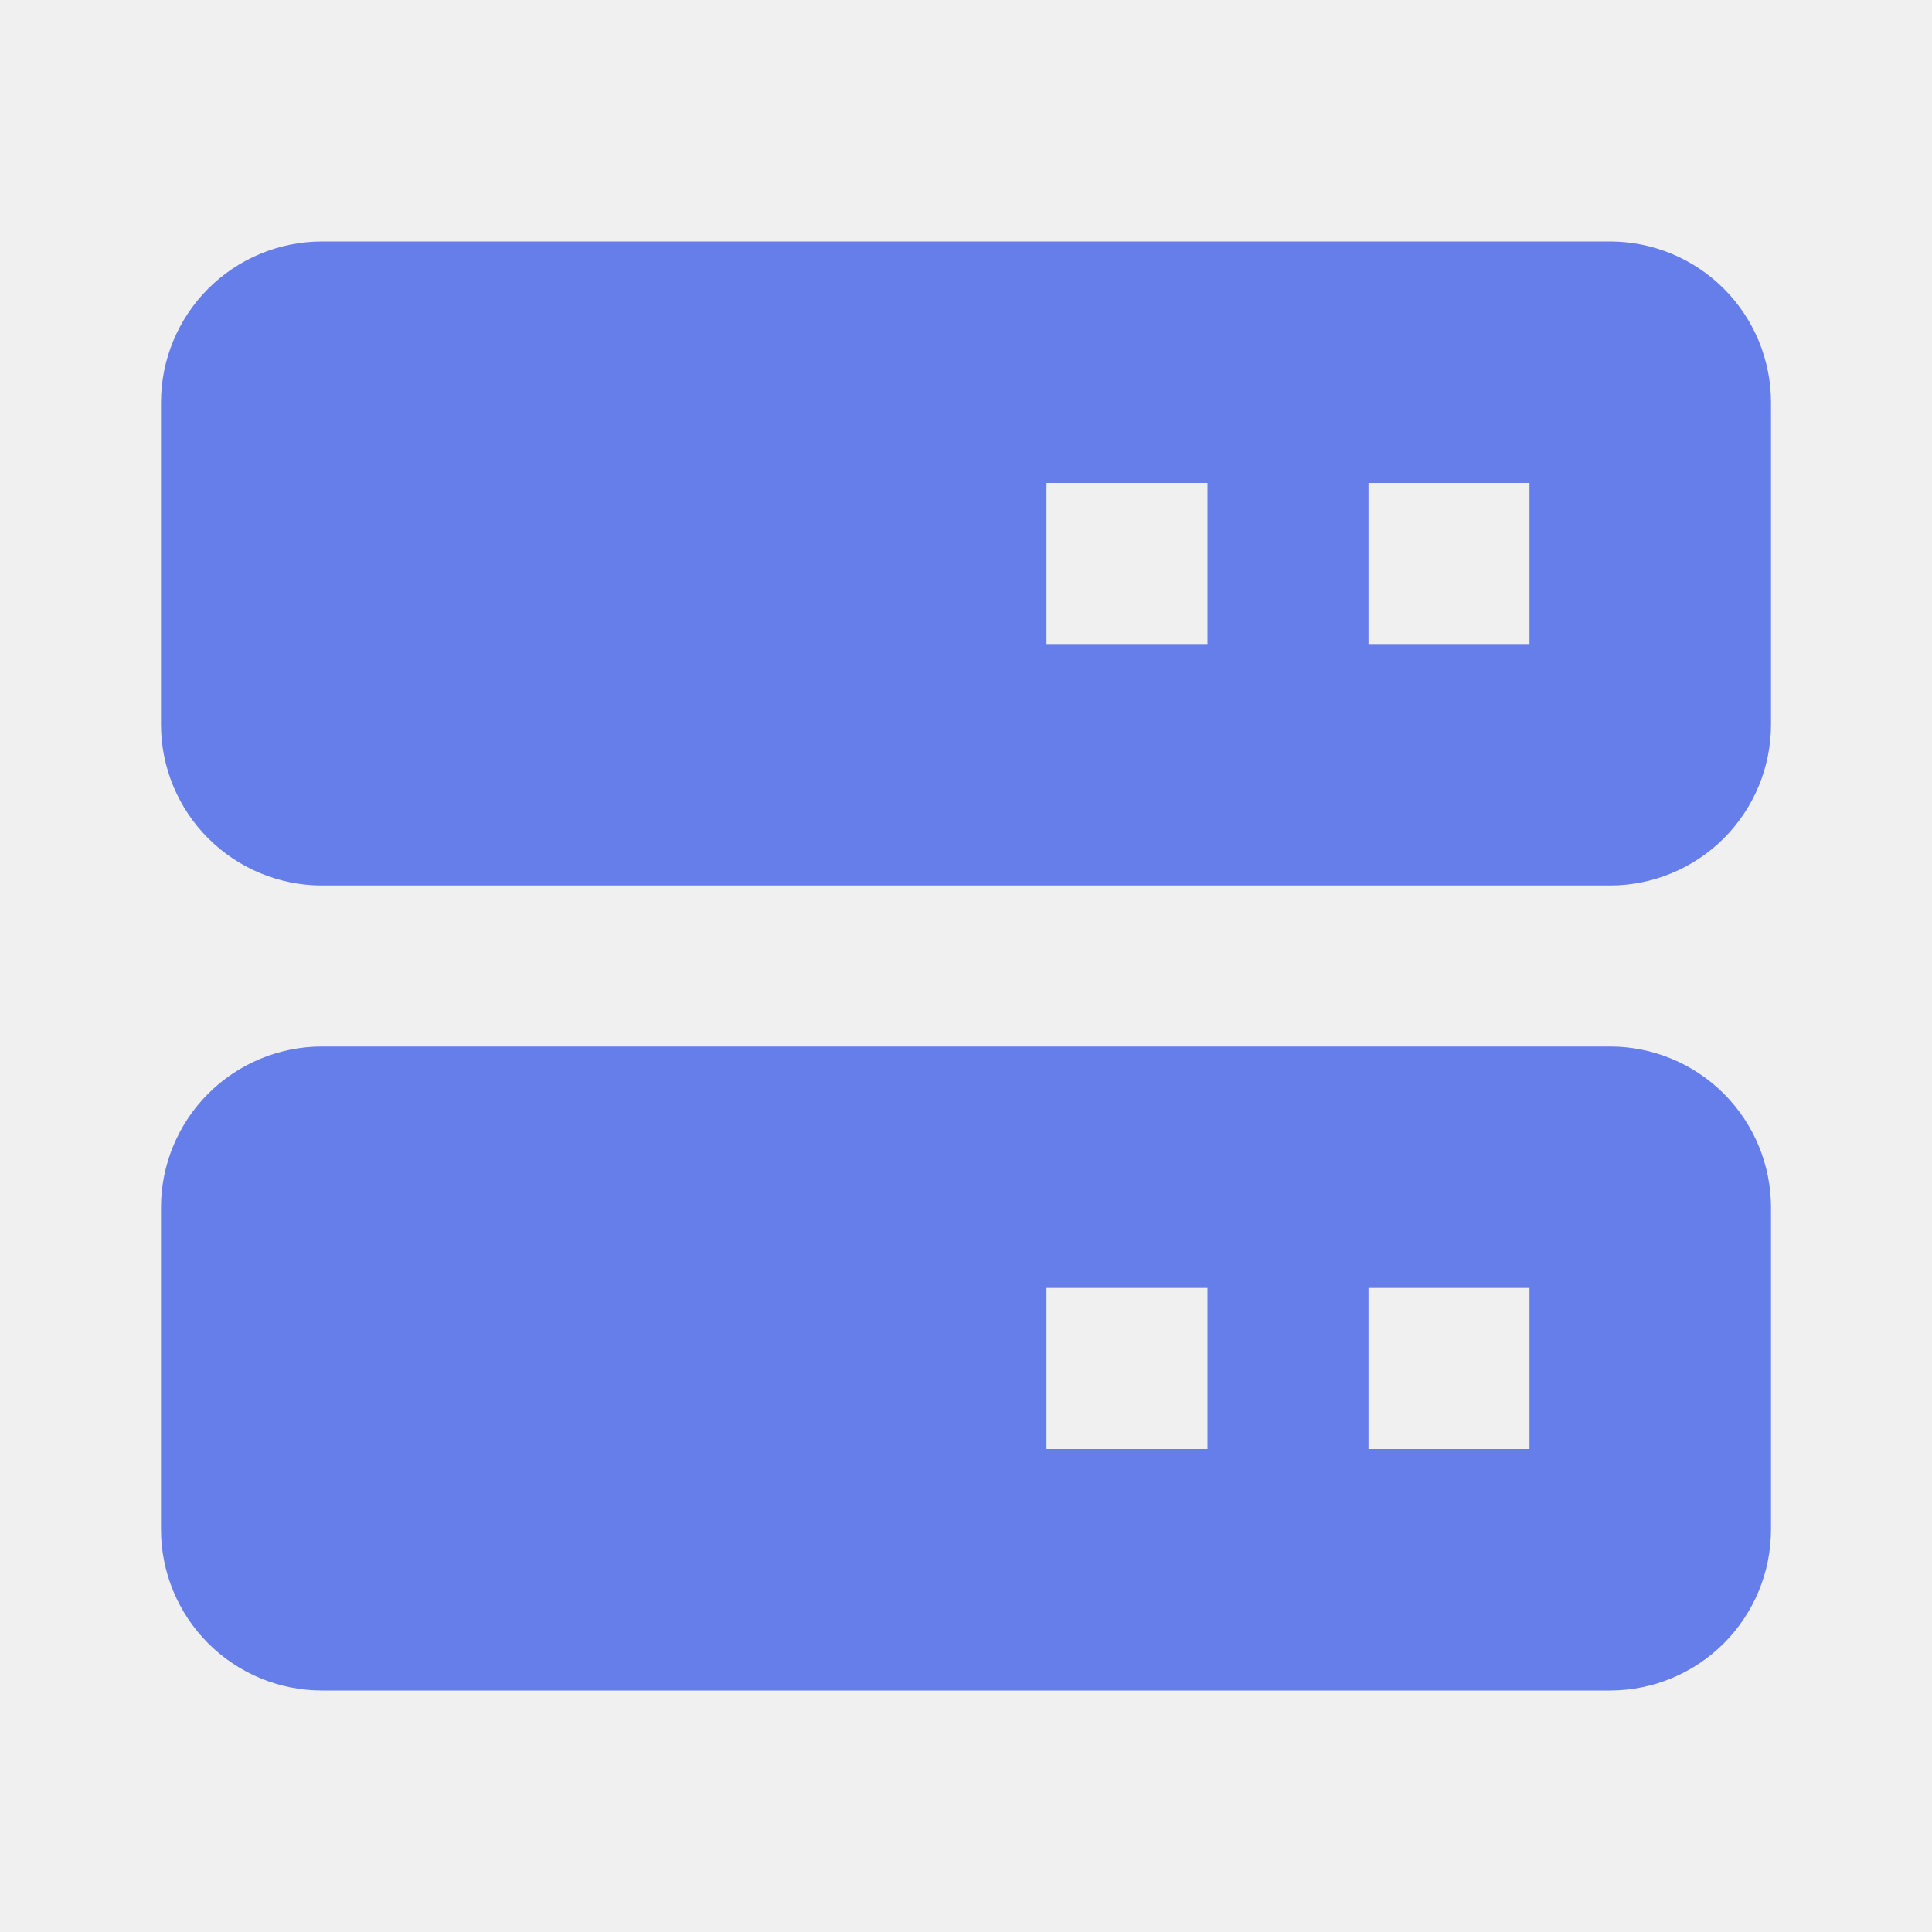
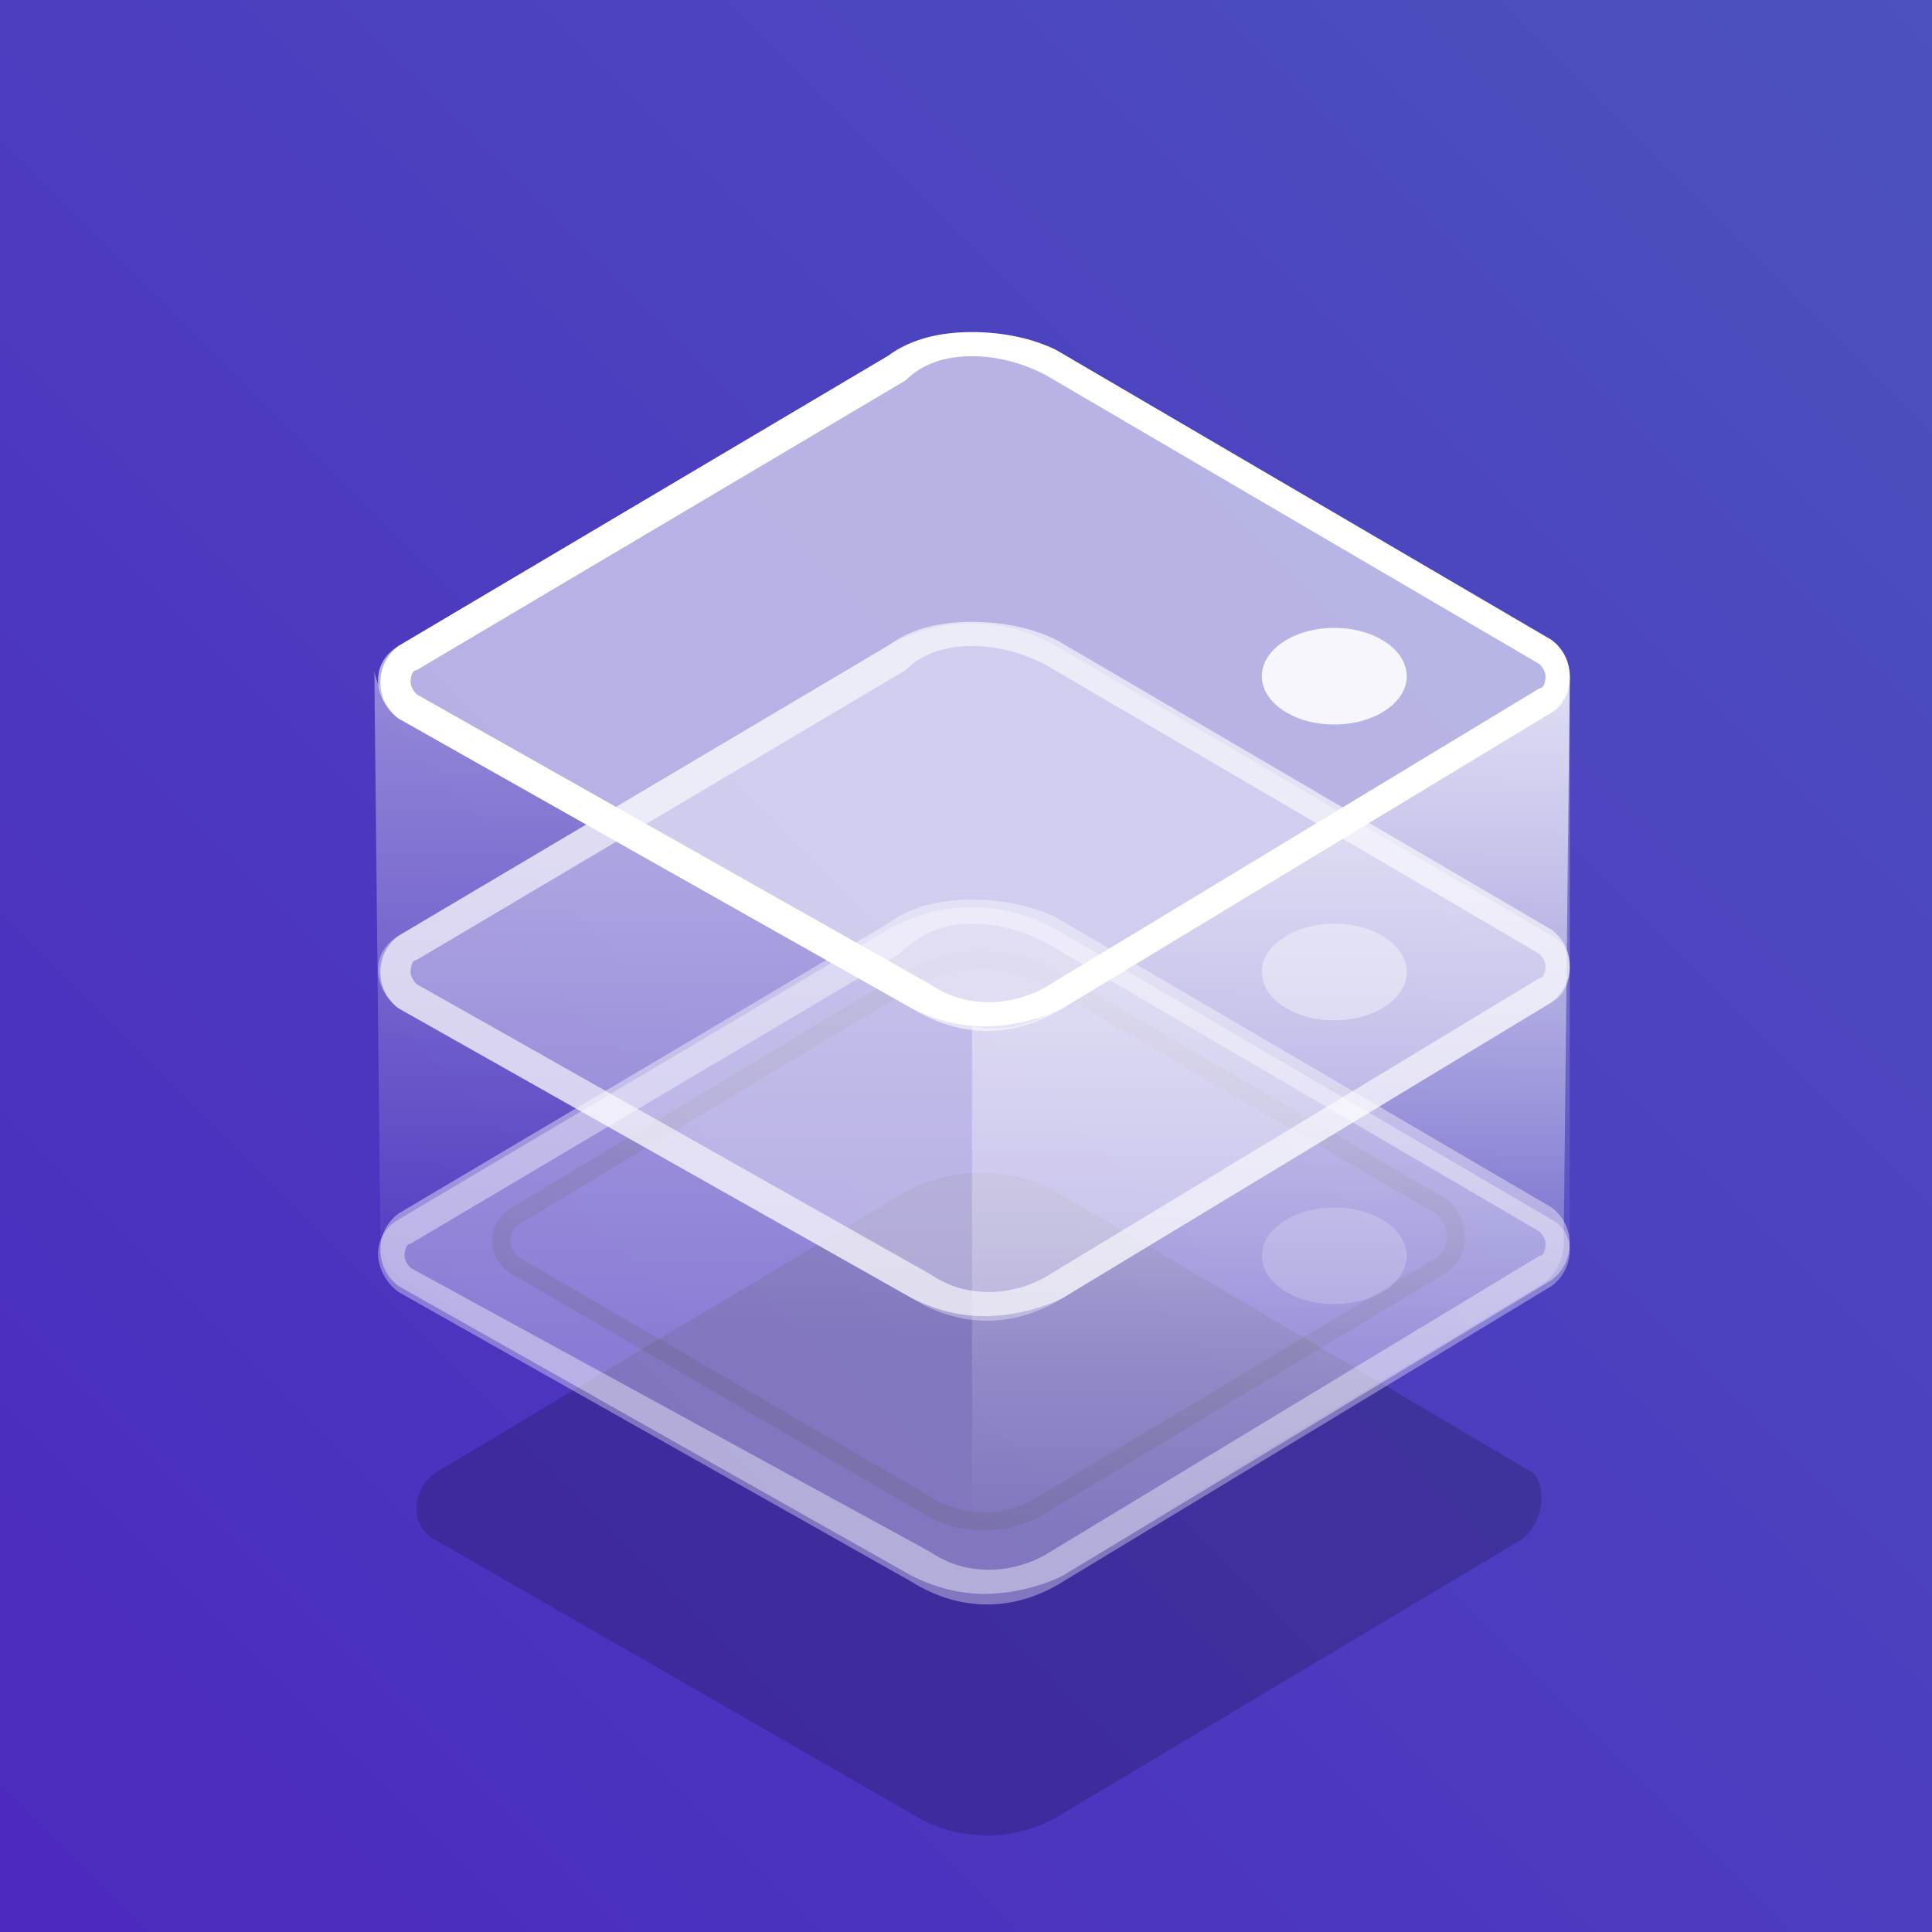
- <svg xmlns="http://www.w3.org/2000/svg" width="24" height="24" viewBox="0 0 24 24" fill="none">
-   <path d="M20 3H4C3.47 3 2.961 3.211 2.586 3.586C2.211 3.961 2 4.47 2 5V9C2 9.53 2.211 10.039 2.586 10.414C2.961 10.789 3.47 11 4 11H20C20.53 11 21.039 10.789 21.414 10.414C21.789 10.039 22 9.53 22 9V5C22 4.47 21.789 3.961 21.414 3.586C21.039 3.211 20.53 3 20 3ZM15 8H13V6H15V8ZM19 8H17V6H19V8ZM20 13H4C3.47 13 2.961 13.211 2.586 13.586C2.211 13.961 2 14.47 2 15V19C2 19.53 2.211 20.039 2.586 20.414C2.961 20.789 3.47 21 4 21H20C20.53 21 21.039 20.789 21.414 20.414C21.789 20.039 22 19.53 22 19V15C22 14.47 21.789 13.961 21.414 13.586C21.039 13.211 20.53 13 20 13ZM15 18H13V16H15V18ZM19 18H17V16H19V18Z" fill="#667EEA" />
+ <svg xmlns="http://www.w3.org/2000/svg" version="1.1" id="Layer_1" x="0px" y="0px" viewBox="0 0 32 32" style="enable-background:new 0 0 32 32;" xml:space="preserve">
+   <style type="text/css">
+ 	.st0{fill:url(#SVGID_1_);}
+ 	.st1{opacity:0.18;fill:none;stroke:#000000;stroke-width:0.3;stroke-miterlimit:10;}
+ 	.st2{opacity:0.18;}
+ 	.st3{opacity:0.35;fill:#FFFFFF;}
+ 	.st4{opacity:0.4;}
+ 	.st5{fill:#FFFFFF;}
+ 	.st6{opacity:0.6;}
+ 	.st7{opacity:0.6;fill:#FFFFFF;}
+ 	.st8{opacity:0.4;fill:url(#SVGID_2_);}
+ 	.st9{opacity:0.7;fill:url(#SVGID_3_);}
+ 	.st10{opacity:0.88;fill:#FFFFFF;}
+ 	.st11{opacity:0.4;fill:#FFFFFF;}
+ 	.st12{opacity:0.2;fill:#FFFFFF;}
+ </style>
+   <linearGradient id="SVGID_1_" gradientUnits="userSpaceOnUse" x1="-9.094947e-13" y1="32" x2="32" y2="1.964651e-12">
+     <stop offset="0" style="stop-color:#4C29BF" />
+     <stop offset="1" style="stop-color:#4C51BF" />
+   </linearGradient>
+   <rect class="st0" width="32" height="32" />
+   <path class="st1" d="M23.8,21l-6.5,3.9c-0.6,0.4-1.4,0.4-2,0L8.6,21c-0.4-0.2-0.4-0.7,0-0.9l6.5-3.9c0.7-0.4,1.6-0.4,2.3,0l6.5,3.8  C24.2,20.3,24.2,20.8,23.8,21z" />
+   <path class="st2" d="M25.2,25.5l-7.7,4.6c-0.7,0.4-1.6,0.4-2.3,0l-8-4.6c-0.4-0.2-0.4-0.8,0-1.1l7.7-4.6c0.8-0.5,1.9-0.5,2.7,0  l7.8,4.6C25.6,24.6,25.6,25.2,25.2,25.5z" />
+   <path class="st3" d="M25.7,21.3l-8.1,4.9c-0.8,0.5-1.7,0.5-2.5,0l-8.5-4.8c-0.4-0.3-0.5-0.9,0-1.2l8.1-4.8c0.9-0.5,1.9-0.5,2.8,0  l8.2,4.8C26.1,20.4,26.1,21,25.7,21.3z" />
+   <g class="st4">
+     <path class="st5" d="M16.1,15.3L16.1,15.3c0.4,0,0.8,0.1,1.2,0.3l8.2,4.8c0.1,0.1,0.1,0.2,0.1,0.2s0,0.2-0.1,0.2l-8.1,4.9   c-0.3,0.2-0.7,0.3-1,0.3c-0.4,0-0.7-0.1-1-0.3L6.8,21c-0.1-0.1-0.1-0.2-0.1-0.2c0,0,0-0.2,0.1-0.2l8.1-4.8   C15.3,15.4,15.7,15.3,16.1,15.3 M16.1,14.9c-0.5,0-1,0.1-1.4,0.4l-8.1,4.8c-0.4,0.3-0.4,0.9,0,1.2l8.5,4.8c0.4,0.2,0.8,0.3,1.2,0.3   c0.4,0,0.9-0.1,1.3-0.3l8.1-4.9c0.4-0.3,0.4-0.9,0-1.2l-8.2-4.8C17.1,15,16.6,14.9,16.1,14.9L16.1,14.9z" />
+   </g>
+   <path class="st3" d="M25.7,16.6l-8.1,4.9c-0.8,0.5-1.7,0.5-2.5,0l-8.5-4.8c-0.4-0.3-0.5-0.9,0-1.2l8.1-4.8c0.9-0.5,1.9-0.5,2.8,0  l8.2,4.8C26.1,15.7,26.1,16.4,25.7,16.6z" />
+   <g class="st6">
+     <path class="st5" d="M16.1,10.7L16.1,10.7c0.4,0,0.8,0.1,1.2,0.3l8.2,4.8c0.1,0.1,0.1,0.2,0.1,0.2s0,0.2-0.1,0.2l-8.1,4.9   c-0.3,0.2-0.7,0.3-1,0.3c-0.4,0-0.7-0.1-1-0.3l-8.5-4.8c-0.1-0.1-0.1-0.2-0.1-0.2c0,0,0-0.2,0.1-0.2l8.1-4.8   C15.3,10.8,15.7,10.7,16.1,10.7 M16.1,10.3c-0.5,0-1,0.1-1.4,0.4l-8.1,4.8c-0.4,0.3-0.4,0.9,0,1.2l8.5,4.8c0.4,0.2,0.8,0.3,1.2,0.3   c0.4,0,0.9-0.1,1.3-0.3l8.1-4.9c0.4-0.3,0.4-0.9,0-1.2l-8.2-4.8C17.1,10.4,16.6,10.3,16.1,10.3L16.1,10.3z" />
+   </g>
+   <path class="st7" d="M25.7,11.8l-8.1,4.9c-0.8,0.5-1.7,0.5-2.5,0l-8.5-4.8c-0.4-0.3-0.5-0.9,0-1.2l8.1-4.8c0.9-0.5,1.9-0.5,2.8,0  l8.2,4.8C26.1,10.9,26.1,11.6,25.7,11.8z" />
+   <linearGradient id="SVGID_2_" gradientUnits="userSpaceOnUse" x1="16.149" y1="11.207" x2="16.149" y2="26.413">
+     <stop offset="0" style="stop-color:#FFFFFF" />
+     <stop offset="0.728" style="stop-color:#FFFFFF;stop-opacity:0" />
+   </linearGradient>
+   <path class="st8" d="M6.3,20.5c0,0.3,0.2,0.6,0.4,0.7l8.4,4.8c0.8,0.4,1.7,0.4,2.5,0l8-4.8c0.2-0.1,0.4-0.4,0.4-0.7l0-9.4  c0,0,0,0.3-0.1,0.4c-0.1,0.1-0.3,0.2-0.3,0.2l-8.1,4.9c-0.8,0.5-1.7,0.5-2.5,0l-8.5-4.9c0,0-0.2-0.1-0.2-0.3  c-0.1-0.2-0.1-0.3-0.1-0.3L6.3,20.5z" />
+   <linearGradient id="SVGID_3_" gradientUnits="userSpaceOnUse" x1="21.092" y1="11.207" x2="21.092" y2="26.413">
+     <stop offset="0" style="stop-color:#FFFFFF" />
+     <stop offset="0.927" style="stop-color:#FFFFFF;stop-opacity:0" />
+   </linearGradient>
+   <path class="st9" d="M26,11.2c0,0.1-0.1,0.3-0.1,0.4c-0.1,0.1-0.3,0.2-0.3,0.2l-8.1,4.9c-0.4,0.3-0.9,0.4-1.4,0.3v9.4  c0.5,0,1-0.1,1.4-0.3l8-4.8c0.2-0.1,0.4-0.4,0.4-0.7L26,11.2z" />
+   <path class="st5" d="M16.1,5.9L16.1,5.9c0.4,0,0.8,0.1,1.2,0.3l8.2,4.8c0.1,0.1,0.1,0.2,0.1,0.2s0,0.2-0.1,0.2l-8.1,4.9  c-0.3,0.2-0.7,0.3-1,0.3c-0.4,0-0.7-0.1-1-0.3l-8.5-4.8c-0.1-0.1-0.1-0.2-0.1-0.2c0,0,0-0.2,0.1-0.2l8.1-4.8  C15.3,6,15.7,5.9,16.1,5.9 M16.1,5.5c-0.5,0-1,0.1-1.4,0.4l-8.1,4.8c-0.4,0.3-0.4,0.9,0,1.2l8.5,4.8c0.4,0.2,0.8,0.3,1.2,0.3  c0.4,0,0.9-0.1,1.3-0.3l8.1-4.9c0.4-0.3,0.4-0.9,0-1.2l-8.2-4.8C17.1,5.6,16.6,5.5,16.1,5.5L16.1,5.5z" />
+   <ellipse class="st10" cx="22.1" cy="11.2" rx="1.2" ry="0.8" />
+   <ellipse class="st11" cx="22.1" cy="16.1" rx="1.2" ry="0.8" />
+   <ellipse class="st12" cx="22.1" cy="20.8" rx="1.2" ry="0.8" />
</svg>
